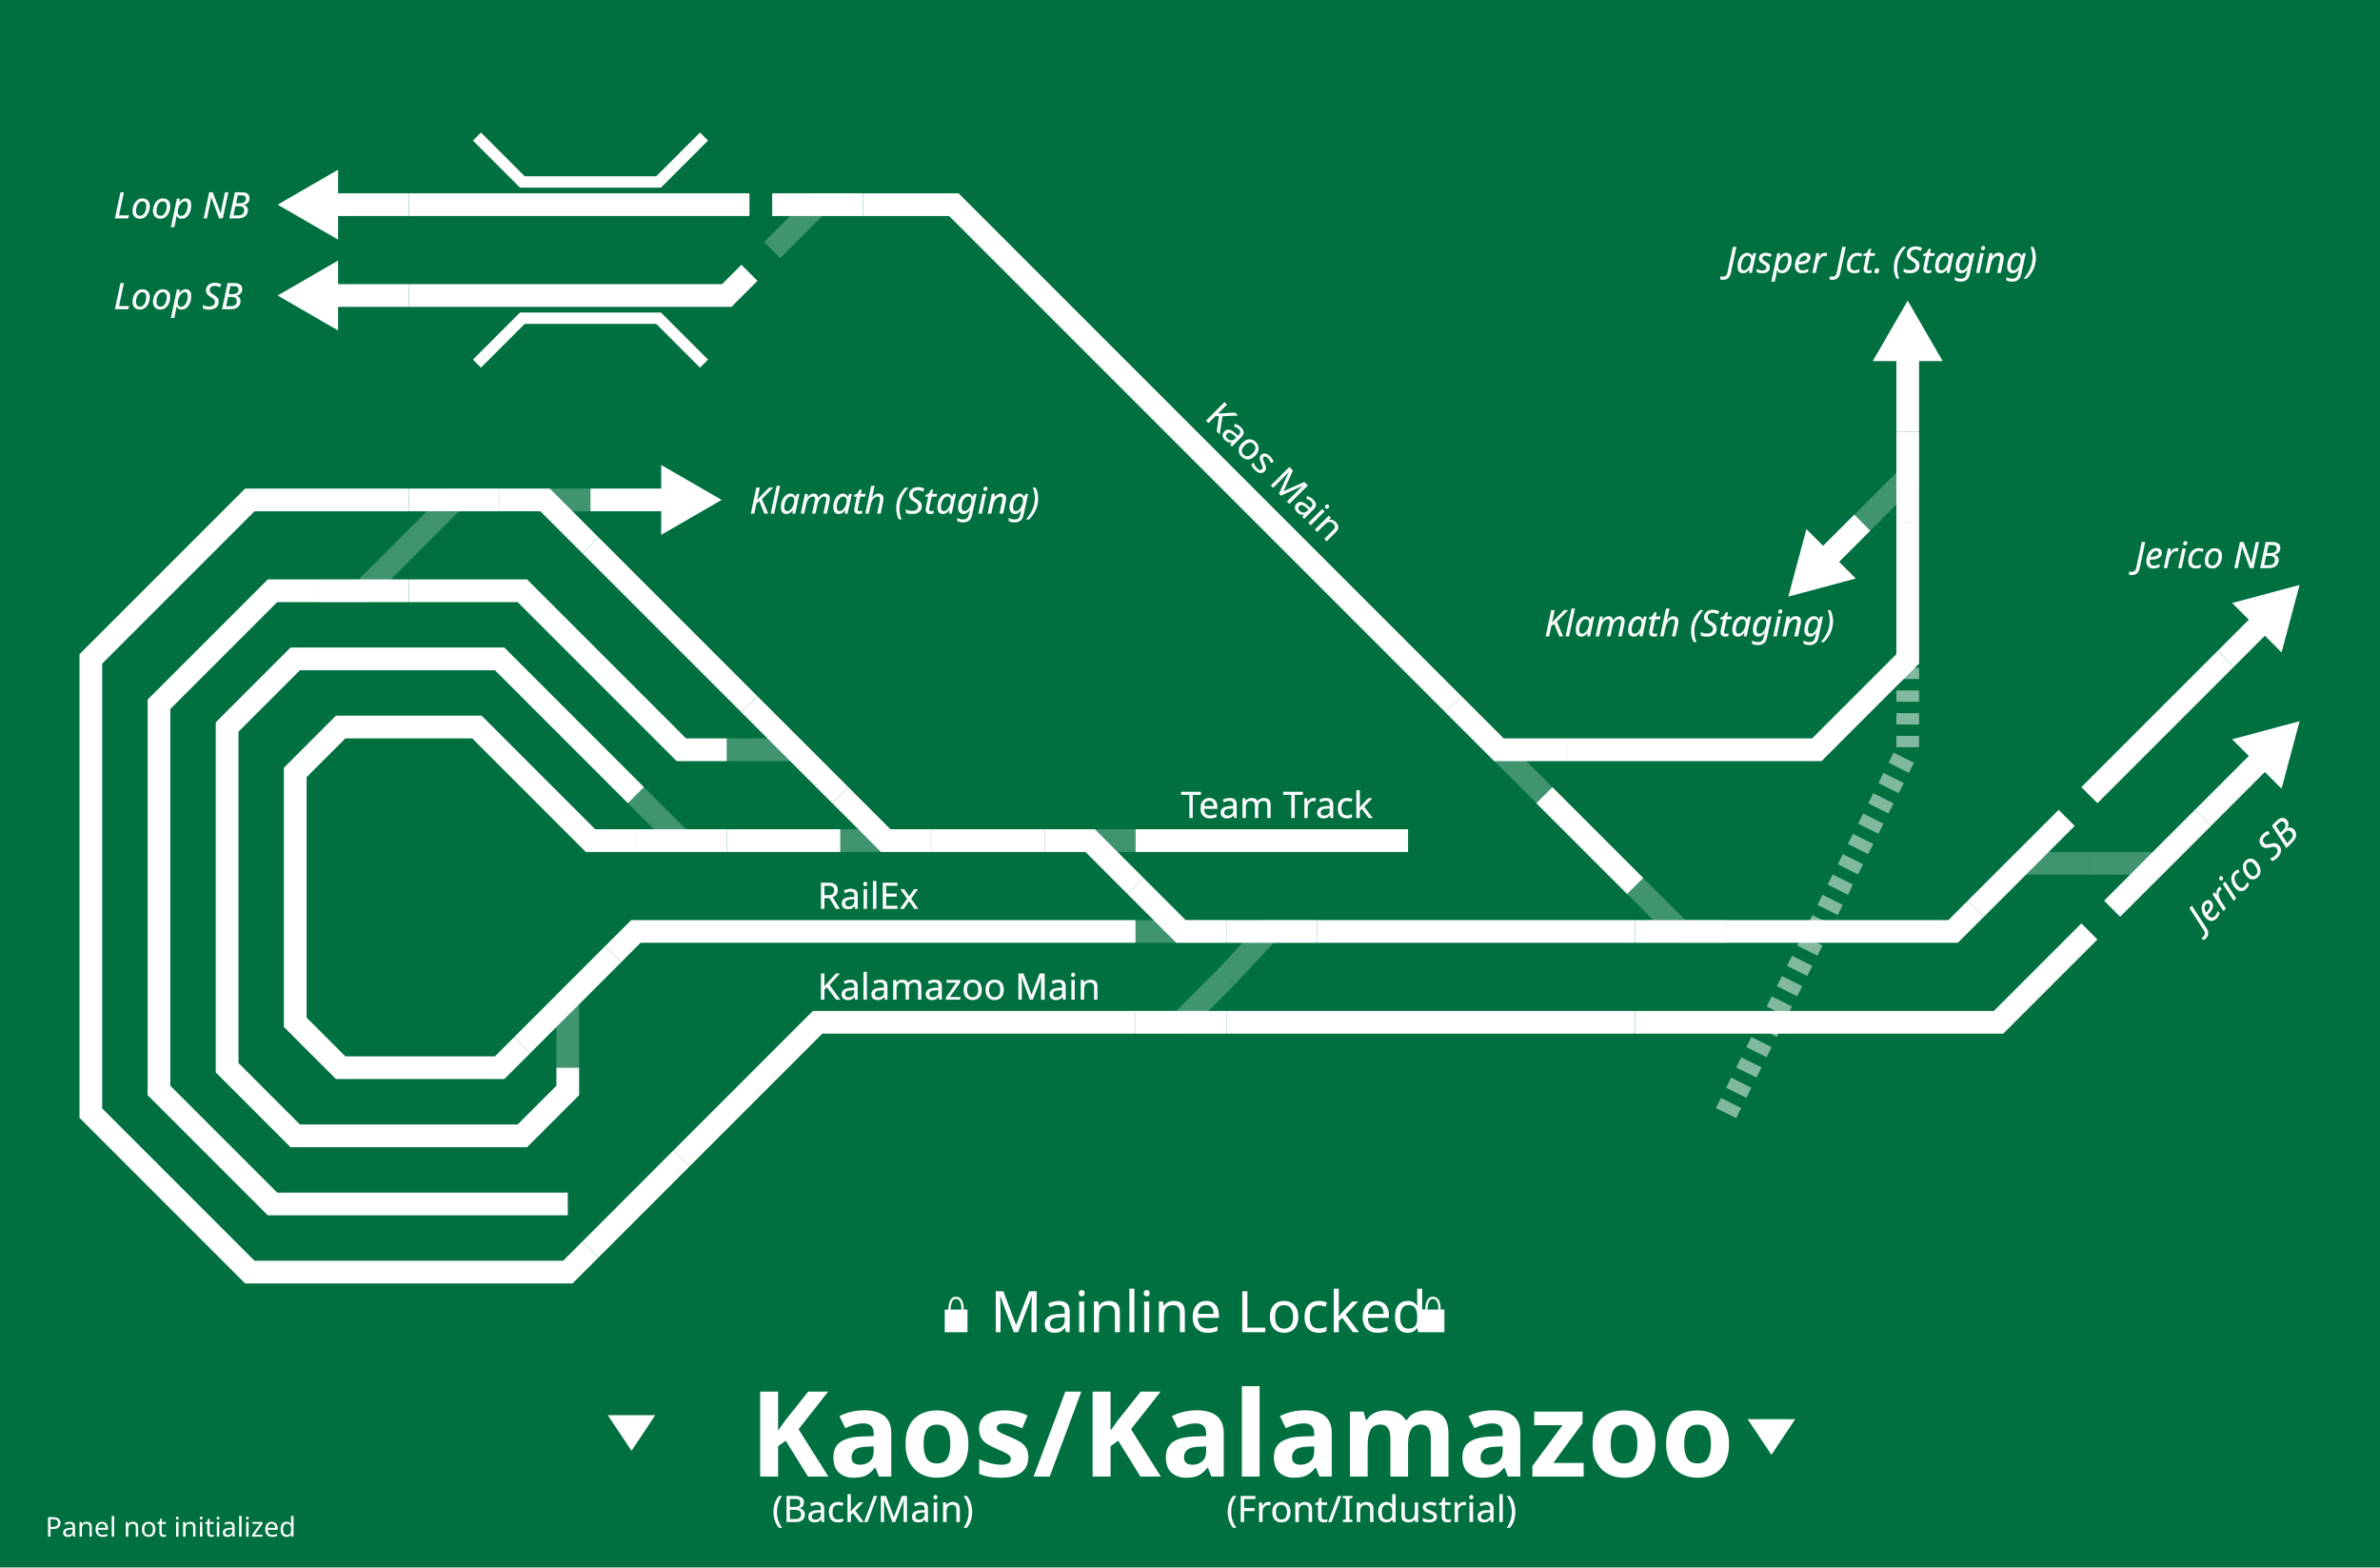
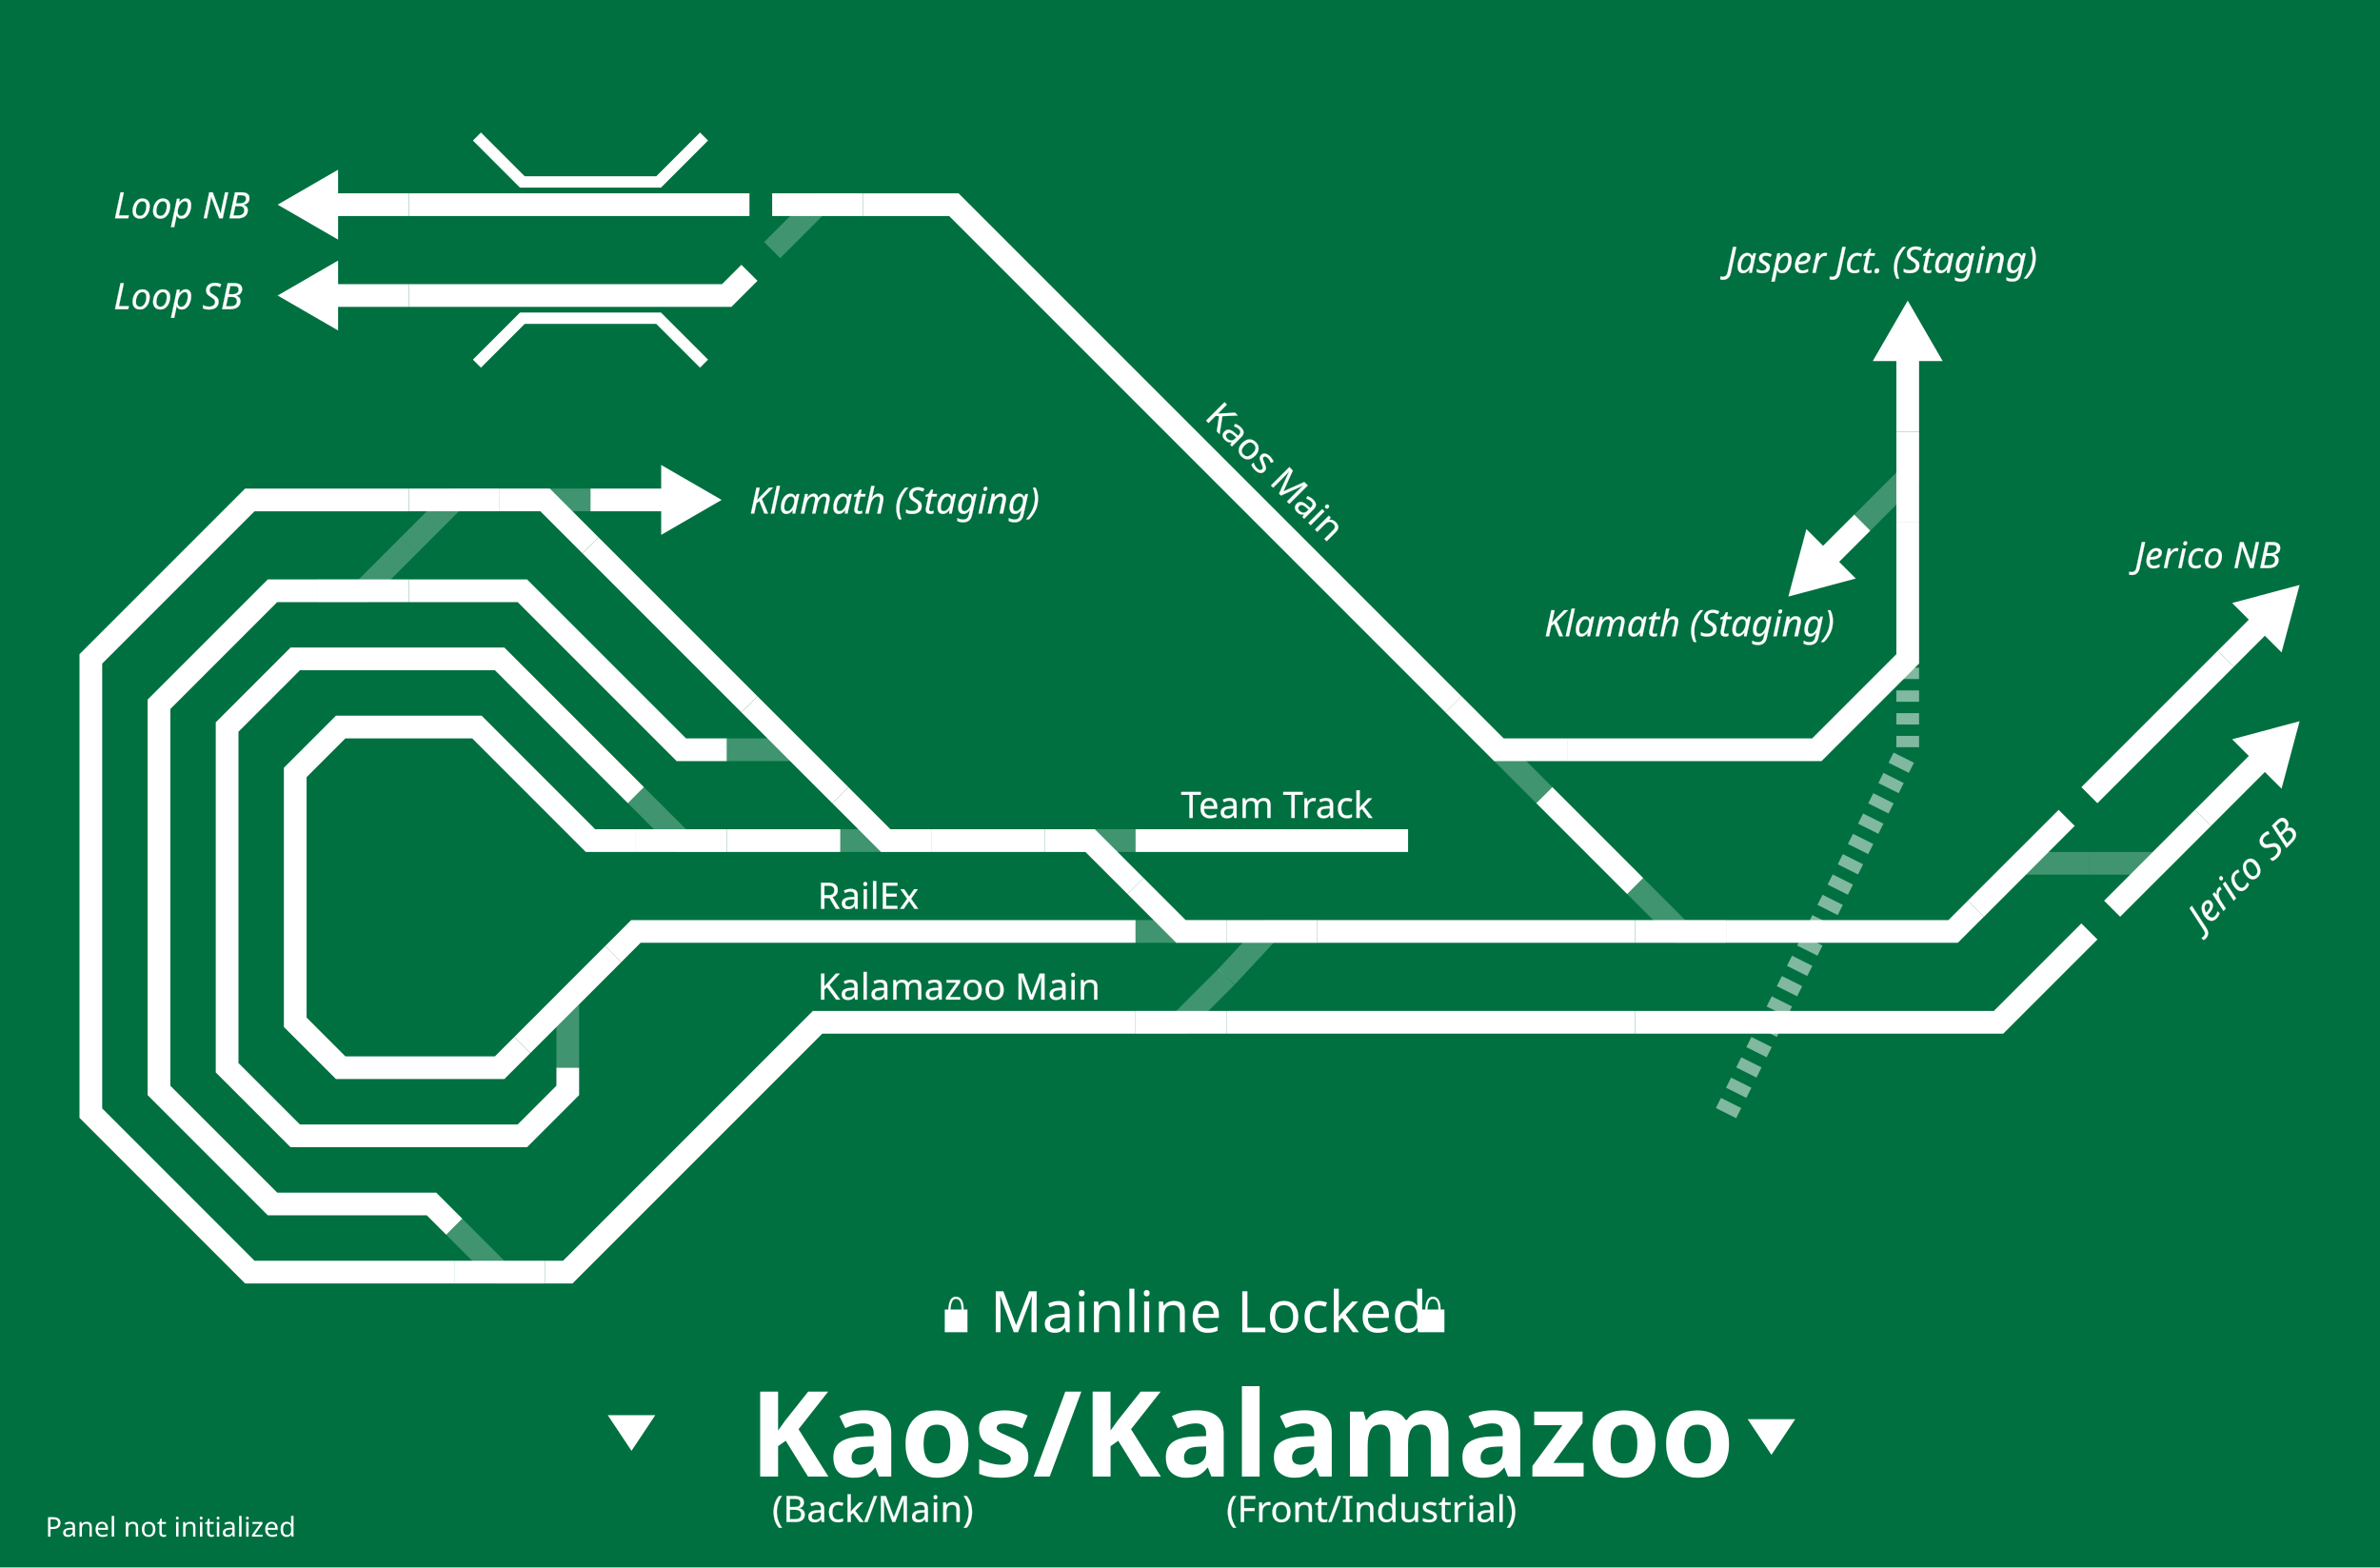
<svg xmlns="http://www.w3.org/2000/svg" xmlns:xlink="http://www.w3.org/1999/xlink" width="1047.958" height="690.115" id="svg2" version="1.1">
  <defs id="defs4">
    <marker orient="auto" refY="0.0" refX="0.0" id="StopS" style="overflow:visible">
      <path id="path4396" d="M 0,5.65 0,-5.65" style="fill:none;stroke:#ffffff;stroke-width:1pt" transform="scale(0.25,0.25)" />
    </marker>
    <marker orient="auto" refY="0.0" refX="0.0" id="StopL" style="overflow:visible">
      <path id="path4390" d="M 0.0,5.65 L 0.0,-5.65" style="fill:none;fill-opacity:0.75;fill-rule:evenodd;stroke:#000000;stroke-width:1.0pt" transform="scale(0.8)" />
    </marker>
    <marker orient="auto" refY="0.0" refX="0.0" id="DotL" style="overflow:visible">
      <path id="path4282" d="M -2.5,-1.0 C -2.5,1.76 -4.74,4.0 -7.5,4.0 C -10.26,4.0 -12.5,1.76 -12.5,-1.0 C -12.5,-3.76 -10.26,-6.0 -7.5,-6.0 C -4.74,-6.0 -2.5,-3.76 -2.5,-1.0 z " style="fill-rule:evenodd;stroke:#000000;stroke-width:1.0pt;marker-start:none;marker-end:none" transform="scale(0.8) translate(7.4, 1)" />
    </marker>
    <marker orient="auto" refY="0.0" refX="0.0" id="DotM" style="overflow:visible">
      <path id="path4285" d="M -2.5,-1.0 C -2.5,1.76 -4.74,4.0 -7.5,4.0 C -10.26,4.0 -12.5,1.76 -12.5,-1.0 C -12.5,-3.76 -10.26,-6.0 -7.5,-6.0 C -4.74,-6.0 -2.5,-3.76 -2.5,-1.0 z " style="fill-rule:evenodd;stroke:#000000;stroke-width:1.0pt;marker-start:none;marker-end:none" transform="scale(0.4) translate(7.4, 1)" />
    </marker>
    <linearGradient id="linearGradient5066">
      <stop style="stop-color:#000000;stop-opacity:0.188;" offset="0" id="stop5068" />
      <stop style="stop-color:#000000;stop-opacity:0;" offset="1" id="stop5070" />
    </linearGradient>
    <linearGradient id="linearGradient4692">
      <stop id="stop4694" offset="0" style="stop-color:#ffffff;stop-opacity:0.753;" />
      <stop id="stop4696" offset="1" style="stop-color:#ffffff;stop-opacity:0;" />
    </linearGradient>
    <linearGradient id="linearGradient4186">
      <stop style="stop-color:#808080;stop-opacity:1;" offset="0" id="stop4188" />
      <stop style="stop-color:#000000;stop-opacity:0;" offset="1" id="stop4190" />
    </linearGradient>
    <linearGradient id="linearGradient4137" paint="solid">
      <stop style="stop-color:#00ff00;stop-opacity:1;" offset="0" id="stop4139" />
    </linearGradient>
    <linearGradient xlink:href="#linearGradient4186" id="linearGradient4976" gradientUnits="userSpaceOnUse" x1="39.5" y1="75.114" x2="70.5" y2="75.114" />
    <linearGradient xlink:href="#linearGradient4186" id="linearGradient4978" gradientUnits="userSpaceOnUse" x1="39.5" y1="75.114" x2="70.5" y2="75.114" />
    <radialGradient xlink:href="#linearGradient4692" id="radialGradient5060" gradientUnits="userSpaceOnUse" cx="55" cy="75.114" fx="55" fy="75.114" r="15" />
    <radialGradient xlink:href="#linearGradient5066" id="radialGradient5064" gradientUnits="userSpaceOnUse" cx="55" cy="75.114" fx="55" fy="75.114" r="15" />
    <radialGradient xlink:href="#linearGradient4692" id="radialGradient4247" gradientUnits="userSpaceOnUse" cx="55" cy="75.114" fx="55" fy="75.114" r="15" />
    <radialGradient xlink:href="#linearGradient5066" id="radialGradient4249" gradientUnits="userSpaceOnUse" cx="55" cy="75.114" fx="55" fy="75.114" r="15" />
    <radialGradient xlink:href="#linearGradient5066" id="radialGradient4251" gradientUnits="userSpaceOnUse" cx="55" cy="75.114" fx="55" fy="75.114" r="15" />
    <linearGradient xlink:href="#linearGradient4186" id="linearGradient4253" gradientUnits="userSpaceOnUse" x1="39.5" y1="75.114" x2="70.5" y2="75.114" />
    <linearGradient xlink:href="#linearGradient4186" id="linearGradient4255" gradientUnits="userSpaceOnUse" x1="39.5" y1="75.114" x2="70.5" y2="75.114" />
    <marker orient="auto" refY="0" refX="0.6" id="TriangleAuthNBMarker" style="overflow:visible">
      <path id="TriangleAuthNBMarkerPath" d="m 5.77,0 -8.65,5 0,-10 8.65,5 z" style="fill:#00ff00;fill-rule:evenodd;stroke:#00ff00;stroke-width:1pt;marker-start:none" transform="scale(0.2,0.2)" />
    </marker>
    <marker orient="auto" refY="0" refX="-0.6" id="TriangleAuthSBMarker" style="overflow:visible">
      <path id="TriangleAuthSBMarkerPath" d="m 5.77,0 -8.65,5 0,-10 8.65,5 z" style="fill:#00ff00;fill-rule:evenodd;stroke:#00ff00;stroke-width:1pt;marker-start:none" transform="scale(-0.2,-0.2)" />
    </marker>
    <marker orient="auto" refY="0" refX="0.6" id="TriangleOccupiedNBMarker" style="overflow:visible">
      <path id="TriangleOccupiedNBMarkerPath" d="m 5.77,0 -8.65,5 0,-10 8.65,5 z" style="fill:#ff0000;fill-rule:evenodd;stroke:#ff0000;stroke-width:1pt;marker-start:none" transform="scale(0.2,0.2)" />
    </marker>
    <marker orient="auto" refY="0" refX="-0.6" id="TriangleOccupiedSBMarker" style="overflow:visible">
      <path id="TriangleOccupiedSBMarkerPath" d="m 5.77,0 -8.65,5 0,-10 8.65,5 z" style="fill:#ff0000;fill-rule:evenodd;stroke:#ff0000;stroke-width:1pt;marker-start:none" transform="scale(-0.2,-0.2)" />
    </marker>
    <marker orient="auto" refY="0" refX="0" id="TriangleOutM" style="overflow:visible">
      <path id="path4051" d="m 5.77,0 -8.65,5 0,-10 8.65,5 z" style="fill:#ffffff;fill-rule:evenodd;stroke:#ffffff;stroke-width:1pt;marker-start:none" transform="scale(0.25,0.25)" />
    </marker>
    <marker orient="auto" refY="0" refX="0" id="TriangleInM" style="overflow:visible">
      <path id="path4042" d="m 5.77,0 -8.65,5 0,-10 8.65,5 z" style="fill:#ffffff;fill-rule:evenodd;stroke:#ffffff;stroke-width:1pt;marker-start:none" transform="scale(-0.25,-0.25)" />
    </marker>
    <marker orient="auto" refY="0" refX="0" id="StopM" style="overflow:visible">
      <path id="path4078" d="M 0,5.65 0,-5.65" style="fill:none;stroke:#ffffff;stroke-width:2pt" transform="scale(0.4,0.4)" />
    </marker>
  </defs>
  <g id="backgroundLayer" transform="translate(0,-312.2474)" style="display:inline">
    <rect style="fill:#007040;fill-opacity:1;fill-rule:evenodd;stroke:none" id="panelBackground" width="1047.958" height="690.115" x="0" y="312.247" />
  </g>
  <g id="textLayer" transform="translate(0,-3.979754)" style="display:inline">
    <text xml:space="preserve" style="font-size:52.338px;font-style:normal;font-variant:normal;font-weight:bold;font-stretch:normal;text-align:start;line-height:125%;letter-spacing:0px;word-spacing:0px;writing-mode:lr-tb;text-anchor:start;fill:#ffffff;fill-opacity:1;stroke:none;font-family:Trebuchet MS;-inkscape-font-specification:Trebuchet MS Bold" x="330" y="654.094" id="panelTitle">
      <tspan id="tspan3823" x="330" y="654.094">Kaos/Kalamazoo</tspan>
    </text>
    <text id="panelStatus" y="680.561" x="20" style="font-size:12px;font-style:normal;font-variant:normal;font-weight:normal;font-stretch:normal;text-align:start;line-height:125%;letter-spacing:0px;word-spacing:0px;writing-mode:lr-tb;text-anchor:start;fill:#ffffff;fill-opacity:1;stroke:none;font-family:Trebuchet MS;-inkscape-font-specification:Trebuchet MS" xml:space="preserve">
      <tspan y="680.561" x="20" id="tspanPanelStatus">Panel not initialized</tspan>
    </text>
    <path style="fill:#ffffff;fill-opacity:1;stroke:#ffffff;stroke-width:0.5px;stroke-linecap:butt;stroke-linejoin:miter;stroke-opacity:1" d="m 278.068,642.323 -10,-15 20,0 z" id="leftLevelTriangle" />
    <use x="0" y="0" xlink:href="#leftLevelTriangle" id="rightLevelTriangle" transform="translate(501.9322,1.77109)" width="1047.958" height="690.115" />
    <g id="mainlineLockedGroup" transform="translate(36,486.4666)">
      <text xml:space="preserve" style="font-size:25.23px;font-style:normal;font-variant:normal;font-weight:normal;font-stretch:normal;text-align:start;line-height:125%;letter-spacing:0px;word-spacing:0px;writing-mode:lr-tb;text-anchor:start;fill:#ffffff;fill-opacity:1;stroke:none;font-family:Trebuchet MS;-inkscape-font-specification:Trebuchet MS" x="400" y="104.094" id="mainlineLockedText">
        <tspan y="104.094" x="400" id="tspan3321">Mainline Locked</tspan>
      </text>
      <g id="leftLock">
        <rect id="lockBody" width="10" height="10" x="380" y="94.094" style="fill:#ffffff;fill-opacity:1;stroke:none" />
        <path style="fill:none;stroke:#ffffff;stroke-width:1px;stroke-linecap:butt;stroke-linejoin:miter;stroke-opacity:1" d="m 382.068,94.274 c 0,0 -0.12,-5.383 2.818,-5.323 3.358,-0.06 2.924,5.323 2.924,5.323" id="path4159" />
      </g>
      <use height="690.115" width="1047.958" transform="translate(210,1.3237304e-6)" id="rightLock" xlink:href="#leftLock" y="0" x="0" />
    </g>
    <text xml:space="preserve" style="font-size:16px;font-style:normal;font-variant:normal;font-weight:normal;font-stretch:normal;text-align:start;line-height:125%;letter-spacing:0px;word-spacing:0px;writing-mode:lr-tb;text-anchor:start;fill:#ffffff;fill-opacity:1;stroke:#ffffff;stroke-width:0.1;stroke-miterlimit:4;stroke-opacity:1;stroke-dasharray:none;display:inline;font-family:Trebuchet MS;-inkscape-font-specification:Trebuchet MS" x="340" y="674.094" id="text4352">
      <tspan x="340" y="674.094" id="tspan4354">(Back/Main)</tspan>
    </text>
    <text id="text4356" y="674.094" x="540" style="font-size:16px;font-style:normal;font-variant:normal;font-weight:normal;font-stretch:normal;text-align:start;line-height:125%;letter-spacing:0px;word-spacing:0px;writing-mode:lr-tb;text-anchor:start;fill:#ffffff;fill-opacity:1;stroke:#ffffff;stroke-width:0.1;stroke-miterlimit:4;stroke-opacity:1;stroke-dasharray:none;display:inline;font-family:Trebuchet MS;-inkscape-font-specification:Trebuchet MS" xml:space="preserve">
      <tspan id="tspan4358" y="674.094" x="540">(Front/Industrial)</tspan>
    </text>
  </g>
  <g id="industrialTrackLayer" transform="translate(0,-3.979754)" style="display:inline">
    <path id="path3194" d="m 330,314.094 -70,-70" style="fill:none;stroke:#ffffff;stroke-width:10;stroke-linecap:butt;stroke-linejoin:miter;stroke-miterlimit:4;stroke-opacity:1;stroke-dasharray:none" />
    <path style="opacity:0.5;fill:none;stroke:#ffffff;stroke-width:10;stroke-linecap:butt;stroke-linejoin:miter;stroke-miterlimit:4;stroke-opacity:1;stroke-dasharray:5, 5;stroke-dashoffset:0" d="m 760,494.094 80,-160 0,-40" id="path4052" />
    <path id="path4054" d="m 620,374.094 -120,0" style="fill:none;stroke:#ffffff;stroke-width:10;stroke-linecap:butt;stroke-linejoin:miter;stroke-miterlimit:4;stroke-opacity:1;stroke-dasharray:none" />
    <path id="path4058" d="m 320,334.094 -20,0 -70,-70 -50,0" style="fill:none;stroke:#ffffff;stroke-width:10;stroke-linecap:butt;stroke-linejoin:miter;stroke-miterlimit:4;stroke-opacity:1;stroke-dasharray:none" />
    <path style="fill:none;stroke:#ffffff;stroke-width:10;stroke-linecap:butt;stroke-linejoin:miter;stroke-miterlimit:4;stroke-opacity:1;stroke-dasharray:none" d="m 720,454.094 -180,0" id="path4064" />
    <g style="display:inline" id="g4625" transform="matrix(-1,0,0,1,700,-120)">
      <path style="opacity:0.25;fill:none;stroke:#ffffff;stroke-width:10;stroke-linecap:butt;stroke-linejoin:miter;stroke-miterlimit:4;stroke-opacity:1;stroke-dasharray:none;display:inline" d="m 200,574.095 -20,0 -20,-20" id="TO350B.N" />
      <path id="TO350B.R" d="m 200,574.095 -40,0" style="fill:none;stroke:#ffffff;stroke-width:10;stroke-linecap:butt;stroke-linejoin:miter;stroke-miterlimit:4;stroke-opacity:1;stroke-dasharray:none;display:inline" />
    </g>
    <path id="path3128" d="m 310,164.095 -20,-20 -60,0 -20,20" style="fill:none;stroke:#ffffff;stroke-width:5;stroke-linecap:butt;stroke-linejoin:miter;stroke-miterlimit:4;stroke-opacity:1;stroke-dasharray:none;display:inline" />
    <path style="fill:none;stroke:#ffffff;stroke-width:5;stroke-linecap:butt;stroke-linejoin:miter;stroke-miterlimit:4;stroke-opacity:1;stroke-dasharray:none;display:inline" d="m 310,64.094 -20,20 -60,0 -20,-20" id="path3965" />
    <g transform="matrix(0,-1,1,0,-344.0945,624.0945)" id="g3504" style="display:inline">
      <path id="TO370.R" d="m 200,614.095 -20,-20 -30,0" style="opacity:0.25;fill:none;stroke:#ffffff;stroke-width:10;stroke-linecap:butt;stroke-linejoin:miter;stroke-miterlimit:4;stroke-opacity:1;stroke-dasharray:none;display:inline" />
      <path style="fill:none;stroke:#ffffff;stroke-width:10;stroke-linecap:butt;stroke-linejoin:miter;stroke-miterlimit:4;stroke-opacity:1;stroke-dasharray:none;display:inline" d="m 160,574.095 40,40" id="TO370.N" />
    </g>
    <path id="path3749" d="m 720,454.094 160,0 40,-40" style="fill:none;stroke:#ffffff;stroke-width:10;stroke-linecap:butt;stroke-linejoin:miter;stroke-miterlimit:4;stroke-opacity:1;stroke-dasharray:none" />
    <g transform="matrix(1,0,0,-1,380,988.189)" id="g4618" style="display:inline">
      <path style="opacity:0.25;fill:none;stroke:#ffffff;stroke-width:10;stroke-linecap:butt;stroke-linejoin:miter;stroke-miterlimit:4;stroke-opacity:1;stroke-dasharray:none;display:inline" d="m 200,574.095 -21.379,0 -18.621,-20" id="TO350A.N" />
      <path id="TO350A.R" d="m 200,574.095 -40,0" style="fill:none;stroke:#ffffff;stroke-width:10;stroke-linecap:butt;stroke-linejoin:miter;stroke-miterlimit:4;stroke-opacity:1;stroke-dasharray:none;display:inline" />
    </g>
    <g style="display:inline" id="g4624" transform="translate(340,-160)">
      <path id="TO374B.R" d="m 200,574.095 -40,0" style="opacity:0.25;fill:none;stroke:#ffffff;stroke-width:10;stroke-linecap:butt;stroke-linejoin:miter;stroke-miterlimit:4;stroke-opacity:1;stroke-dasharray:none;display:inline" />
      <path style="fill:none;stroke:#ffffff;stroke-width:10;stroke-linecap:butt;stroke-linejoin:miter;stroke-miterlimit:4;stroke-opacity:1;stroke-dasharray:none;display:inline" d="m 200,574.095 -20,0 -20,-20" id="TO374B.N" />
    </g>
    <g transform="matrix(-1,0,0,-1,660,948.189)" id="g4630" style="display:inline">
      <path style="opacity:0.25;fill:none;stroke:#ffffff;stroke-width:10;stroke-linecap:butt;stroke-linejoin:miter;stroke-miterlimit:4;stroke-opacity:1;stroke-dasharray:none;display:inline" d="m 200,574.095 -40,0" id="TO374A.R" />
      <path id="TO374A.N" d="m 200,574.095 -20,0 -20,-20" style="fill:none;stroke:#ffffff;stroke-width:10;stroke-linecap:butt;stroke-linejoin:miter;stroke-miterlimit:4;stroke-opacity:1;stroke-dasharray:none;display:inline" />
    </g>
    <path style="fill:none;stroke:#ffffff;stroke-width:10;stroke-linecap:butt;stroke-linejoin:miter;stroke-miterlimit:4;stroke-opacity:1;stroke-dasharray:none" d="m 720,414.094 -140,0" id="path4636" />
-     <path style="fill:none;stroke:#ffffff;stroke-width:10;stroke-linecap:butt;stroke-linejoin:miter;stroke-miterlimit:4;stroke-opacity:1;stroke-dasharray:none;display:inline" d="m 260,554.095 -10,10 -140,0 -70,-70 0,-200 70,-70 70,0" id="path4638" />
+     <path style="fill:none;stroke:#ffffff;stroke-width:10;stroke-linecap:butt;stroke-linejoin:miter;stroke-miterlimit:4;stroke-opacity:1;stroke-dasharray:none;display:inline" d="m 200,564.095 -90,0 -70,-70 0,-200 70,-70 70,0" id="path4638" />
    <path id="path4641" d="m 230,464.094 -10,10 -70,0 -20,-20 0,-110 20,-20 60,0 50,50 20,0" style="fill:none;stroke:#ffffff;stroke-width:10;stroke-linecap:butt;stroke-linejoin:miter;stroke-miterlimit:4;stroke-opacity:1;stroke-dasharray:none;display:inline" />
    <g style="display:inline" id="g4645" transform="matrix(-1,0,0,-1,420,798.189)">
-       <path id="TO352.N" d="m 200,574.095 -40,0" style="opacity:0.25;fill:none;stroke:#ffffff;stroke-width:10;stroke-linecap:butt;stroke-linejoin:miter;stroke-miterlimit:4;stroke-opacity:1;stroke-dasharray:none;display:inline" />
-       <path style="fill:none;stroke:#ffffff;stroke-width:10;stroke-linecap:butt;stroke-linejoin:miter;stroke-miterlimit:4;stroke-opacity:1;stroke-dasharray:none;display:inline" d="m 200,574.095 -20,0 -20,-20" id="TO352.R" />
-     </g>
-     <path id="path3652" d="m 250,534.095 -130,0 -50,-50 0,-170 50,-50 20,0" style="fill:none;stroke:#ffffff;stroke-width:10;stroke-linecap:butt;stroke-linejoin:miter;stroke-miterlimit:4;stroke-opacity:1;stroke-dasharray:none;display:inline" />
+       <path id="TO353.N" d="m 200,574.095 -40,0" style="opacity:0.25;fill:none;stroke:#ffffff;stroke-width:10;stroke-linecap:butt;stroke-linejoin:miter;stroke-miterlimit:4;stroke-opacity:1;stroke-dasharray:none;display:inline" />
+       <path style="fill:none;stroke:#ffffff;stroke-width:10;stroke-linecap:butt;stroke-linejoin:miter;stroke-miterlimit:4;stroke-opacity:1;stroke-dasharray:none;display:inline" d="m 200,574.095 -20,0 -20,-20" id="TO353.R" />
+     </g>
+     <path id="path3652" d="m 200,544.095 -10,-10 -70,0 -50,-50 0,-170 50,-50 20,0" style="fill:none;stroke:#ffffff;stroke-width:10;stroke-linecap:butt;stroke-linejoin:miter;stroke-miterlimit:4;stroke-opacity:1;stroke-dasharray:none;display:inline" />
    <path style="fill:none;stroke:#ffffff;stroke-width:10;stroke-linecap:butt;stroke-linejoin:miter;stroke-miterlimit:4;stroke-opacity:1;stroke-dasharray:none;display:inline" d="m 250,474.094 0,10 -20,20 -100,0 -30,-30 0,-150 30,-30 90,0 60,60" id="path3654" />
    <g transform="matrix(-1,0,0,1,340,-310)" id="g3656" style="display:inline">
-       <path id="TO351B.N" d="m 200,574.095 -20,0 -20,-20" style="opacity:0.25;fill:none;stroke:#ffffff;stroke-width:10;stroke-linecap:butt;stroke-linejoin:miter;stroke-miterlimit:4;stroke-opacity:1;stroke-dasharray:none;display:inline" />
-       <path style="fill:none;stroke:#ffffff;stroke-width:10;stroke-linecap:butt;stroke-linejoin:miter;stroke-miterlimit:4;stroke-opacity:1;stroke-dasharray:none;display:inline" d="m 200,574.095 -40,0" id="TO351B.R" />
+       <path id="TO352B.N" d="m 200,574.095 -20,0 -20,-20" style="opacity:0.25;fill:none;stroke:#ffffff;stroke-width:10;stroke-linecap:butt;stroke-linejoin:miter;stroke-miterlimit:4;stroke-opacity:1;stroke-dasharray:none;display:inline" />
+       <path style="fill:none;stroke:#ffffff;stroke-width:10;stroke-linecap:butt;stroke-linejoin:miter;stroke-miterlimit:4;stroke-opacity:1;stroke-dasharray:none;display:inline" d="m 200,574.095 -40,0" id="TO352B.R" />
    </g>
    <g style="display:inline" id="g3662" transform="matrix(1,0,0,-1,20,798.189)">
-       <path style="opacity:0.25;fill:none;stroke:#ffffff;stroke-width:10;stroke-linecap:butt;stroke-linejoin:miter;stroke-miterlimit:4;stroke-opacity:1;stroke-dasharray:none;display:inline" d="m 200,574.095 -20,0 -20,-20" id="TO351A.N" />
-       <path id="TO351A.R" d="m 200,574.095 -40,0" style="fill:none;stroke:#ffffff;stroke-width:10;stroke-linecap:butt;stroke-linejoin:miter;stroke-miterlimit:4;stroke-opacity:1;stroke-dasharray:none;display:inline" />
+       <path style="opacity:0.25;fill:none;stroke:#ffffff;stroke-width:10;stroke-linecap:butt;stroke-linejoin:miter;stroke-miterlimit:4;stroke-opacity:1;stroke-dasharray:none;display:inline" d="m 200,574.095 -20,0 -20,-20" id="TO352A.N" />
+       <path id="TO352A.R" d="m 200,574.095 -40,0" style="fill:none;stroke:#ffffff;stroke-width:10;stroke-linecap:butt;stroke-linejoin:miter;stroke-miterlimit:4;stroke-opacity:1;stroke-dasharray:none;display:inline" />
    </g>
    <path id="path3680" d="m 500,414.094 -220,0 -10,10" style="fill:none;stroke:#ffffff;stroke-width:10;stroke-linecap:butt;stroke-linejoin:miter;stroke-miterlimit:4;stroke-opacity:1;stroke-dasharray:none" />
    <path style="fill:none;stroke:#ffffff;stroke-width:10;stroke-linecap:butt;stroke-linejoin:miter;stroke-miterlimit:4;stroke-opacity:1;stroke-dasharray:none" d="m 370,374.094 -50,0" id="path3176" />
    <path id="path3178" d="m 460,374.094 -50,0" style="fill:none;stroke:#ffffff;stroke-width:10;stroke-linecap:butt;stroke-linejoin:miter;stroke-miterlimit:4;stroke-opacity:1;stroke-dasharray:none" />
-     <path style="fill:none;stroke:#ffffff;stroke-width:10;stroke-linecap:butt;stroke-linejoin:miter;stroke-miterlimit:4;stroke-opacity:1;stroke-dasharray:none" d="m 500,454.094 -140,0 -60,60" id="path3204" />
-     <path id="path3206" d="m 300,514.095 -40,40" style="fill:none;stroke:#ffffff;stroke-width:10;stroke-linecap:butt;stroke-linejoin:miter;stroke-miterlimit:4;stroke-opacity:1;stroke-dasharray:none" />
+     <path style="fill:none;stroke:#ffffff;stroke-width:10;stroke-linecap:butt;stroke-linejoin:miter;stroke-miterlimit:4;stroke-opacity:1;stroke-dasharray:none" d="m 500,454.094 -140,0 -110,110 -10,0" id="path3204" />
    <g transform="translate(170,-220)" style="display:inline" id="g3674">
      <path style="opacity:0.25;fill:none;stroke:#ffffff;stroke-width:10;stroke-linecap:butt;stroke-linejoin:miter;stroke-miterlimit:4;stroke-opacity:1;stroke-dasharray:none;display:inline" d="m 200,574.095 -20,-20 -30,0" id="TO372.R" />
      <path id="TO372.N" d="m 200,574.095 -40,-40" style="fill:none;stroke:#ffffff;stroke-width:10;stroke-linecap:butt;stroke-linejoin:miter;stroke-miterlimit:4;stroke-opacity:1;stroke-dasharray:none;display:inline" />
    </g>
    <g transform="translate(210,-200)" id="g3170" style="display:inline">
      <path style="opacity:0.25;fill:none;stroke:#ffffff;stroke-width:10;stroke-linecap:butt;stroke-linejoin:miter;stroke-miterlimit:4;stroke-opacity:1;stroke-dasharray:none;display:inline" d="m 200,574.095 -40,0" id="TO373.N" />
      <path id="TO373.R" d="m 200,574.095 -20,0 -20,-20" style="fill:none;stroke:#ffffff;stroke-width:10;stroke-linecap:butt;stroke-linejoin:miter;stroke-miterlimit:4;stroke-opacity:1;stroke-dasharray:none;display:inline" />
    </g>
    <g transform="translate(120,-200)" id="g3180" style="display:inline">
      <path id="TO371.R" d="m 200,574.095 -20,0 -20,-20" style="opacity:0.25;fill:none;stroke:#ffffff;stroke-width:10;stroke-linecap:butt;stroke-linejoin:miter;stroke-miterlimit:4;stroke-opacity:1;stroke-dasharray:none;display:inline" />
      <path style="fill:none;stroke:#ffffff;stroke-width:10;stroke-linecap:butt;stroke-linejoin:miter;stroke-miterlimit:4;stroke-opacity:1;stroke-dasharray:none;display:inline" d="m 200,574.095 -40,0" id="TO371.N" />
+     </g>
+     <g style="display:inline" id="g3527" transform="translate(40,-9.999999)">
+       <path style="opacity:0.25;fill:none;stroke:#ffffff;stroke-width:10;stroke-linecap:butt;stroke-linejoin:miter;stroke-miterlimit:4;stroke-opacity:1;stroke-dasharray:none;display:inline" d="m 200,574.095 -20,0 -20,-20" id="TO351.R" />
+       <path id="TO351.N" d="m 200,574.095 -40,0" style="fill:none;stroke:#ffffff;stroke-width:10;stroke-linecap:butt;stroke-linejoin:miter;stroke-miterlimit:4;stroke-opacity:1;stroke-dasharray:none;display:inline" />
    </g>
  </g>
  <g id="mainlineTrackLayer" transform="translate(0,-3.979754)" style="display:inline">
    <path style="fill:none;stroke:#ffffff;stroke-width:10;stroke-linecap:butt;stroke-linejoin:miter;stroke-miterlimit:4;stroke-opacity:1;stroke-dasharray:none;marker-start:url(#TriangleInM);display:inline" d="m 1000,334.094 -30,30" id="path3233" />
    <path id="path3332" d="m 140,94.094 40,0" style="fill:none;stroke:#ffffff;stroke-width:10;stroke-linecap:butt;stroke-linejoin:miter;stroke-miterlimit:4;stroke-opacity:1;stroke-dasharray:none;marker-start:url(#TriangleInM);display:inline" />
    <path style="fill:none;stroke:#ffffff;stroke-width:10;stroke-linecap:butt;stroke-linejoin:miter;stroke-miterlimit:4;stroke-opacity:1;stroke-dasharray:none;marker-start:url(#TriangleInM);display:inline" d="m 140,134.095 40,0" id="path3735" />
    <path id="path4591" d="m 1000,274.094 -20,20" style="fill:none;stroke:#ffffff;stroke-width:10;stroke-linecap:butt;stroke-linejoin:miter;stroke-miterlimit:4;stroke-opacity:1;stroke-dasharray:none;marker-start:url(#TriangleInM);display:inline" />
    <g style="display:inline" id="g3493" transform="matrix(1,0,0,-1,770,978.189)">
      <path style="opacity:0.25;fill:none;stroke:#ffffff;stroke-width:10;stroke-linecap:butt;stroke-linejoin:miter;stroke-miterlimit:4;stroke-opacity:1;stroke-dasharray:none;display:inline" d="m 200,614.095 -20,-20 -30,0" id="TO325B.R" />
      <path id="TO325B.N" d="m 200,614.095 -40,-40" style="fill:none;stroke:#ffffff;stroke-width:10;stroke-linecap:butt;stroke-linejoin:miter;stroke-miterlimit:4;stroke-opacity:1;stroke-dasharray:none;display:inline" />
    </g>
    <path id="path3500" d="m 980,294.094 -60,60" style="fill:none;stroke:#ffffff;stroke-width:10;stroke-linecap:butt;stroke-linejoin:miter;stroke-miterlimit:4;stroke-opacity:1;stroke-dasharray:none;display:inline" />
    <g transform="matrix(-1,0,0,1,1070,-210)" id="g3743" style="display:inline">
      <path id="TO325A.R" d="m 200,614.095 -20,-20 -30,0" style="opacity:0.25;fill:none;stroke:#ffffff;stroke-width:10;stroke-linecap:butt;stroke-linejoin:miter;stroke-miterlimit:4;stroke-opacity:1;stroke-dasharray:none;display:inline" />
      <path style="fill:none;stroke:#ffffff;stroke-width:10;stroke-linecap:butt;stroke-linejoin:miter;stroke-miterlimit:4;stroke-opacity:1;stroke-dasharray:none;display:inline" d="m 200,614.095 -40,-40" id="TO325A.N" />
    </g>
    <path style="fill:none;stroke:#ffffff;stroke-width:10;stroke-linecap:butt;stroke-linejoin:miter;stroke-miterlimit:4;stroke-opacity:1;stroke-dasharray:none;display:inline" d="m 760,414.094 100,0 10,-10" id="path4060" />
    <g style="display:inline" id="g4559" transform="translate(560,-160)">
      <path style="opacity:0.25;fill:none;stroke:#ffffff;stroke-width:10;stroke-linecap:butt;stroke-linejoin:miter;stroke-miterlimit:4;stroke-opacity:1;stroke-dasharray:none;display:inline" d="m 200,574.095 -20,0 -20,-20" id="TO326.N" />
      <path id="TO326.R" d="m 200,574.095 -40,0" style="fill:none;stroke:#ffffff;stroke-width:10;stroke-linecap:butt;stroke-linejoin:miter;stroke-miterlimit:4;stroke-opacity:1;stroke-dasharray:none;display:inline" />
    </g>
    <path id="path4048" d="m 330,94.094 -150,0" style="fill:none;stroke:#ffffff;stroke-width:10;stroke-linecap:butt;stroke-linejoin:miter;stroke-miterlimit:4;stroke-opacity:1;stroke-dasharray:none;display:inline" />
    <g transform="matrix(1,0,0,-1,180,668.189)" id="g4529" style="display:inline">
      <path id="TO328.R" d="m 200,574.095 -20,0 -20,-20" style="opacity:0.25;fill:none;stroke:#ffffff;stroke-width:10;stroke-linecap:butt;stroke-linejoin:miter;stroke-miterlimit:4;stroke-opacity:1;stroke-dasharray:none;display:inline" />
      <path style="fill:none;stroke:#ffffff;stroke-width:10;stroke-linecap:butt;stroke-linejoin:miter;stroke-miterlimit:4;stroke-opacity:1;stroke-dasharray:none;display:inline" d="m 200,574.095 -40,0" id="TO328.N" />
    </g>
    <path id="path3753" d="m 180,134.095 140,0 10,-10" style="fill:none;stroke:#ffffff;stroke-width:10;stroke-linecap:butt;stroke-linejoin:miter;stroke-miterlimit:4;stroke-opacity:1;stroke-dasharray:none;display:inline" />
    <path id="path3755" d="m 640,314.094 -220,-220 -40,0" style="fill:none;stroke:#ffffff;stroke-width:10;stroke-linecap:butt;stroke-linejoin:miter;stroke-miterlimit:4;stroke-opacity:1;stroke-dasharray:none;display:inline" />
    <path id="path4344" d="m 720,394.094 -40,-40" style="fill:none;stroke:#ffffff;stroke-width:10;stroke-linecap:butt;stroke-linejoin:miter;stroke-miterlimit:4;stroke-opacity:1;stroke-dasharray:none;display:inline" />
    <g id="g4601" style="display:inline" transform="matrix(-1,0,0,-1,840,888.189)">
      <path style="opacity:0.25;fill:none;stroke:#ffffff;stroke-width:10;stroke-linecap:butt;stroke-linejoin:miter;stroke-miterlimit:4;stroke-opacity:1;stroke-dasharray:none;display:inline" d="m 200,574.095 -40,-40" id="TO327.R" />
      <path id="TO327.N" d="m 200,574.095 -20,-20 -30,0" style="fill:none;stroke:#ffffff;stroke-width:10;stroke-linecap:butt;stroke-linejoin:miter;stroke-miterlimit:4;stroke-opacity:1;stroke-dasharray:none;display:inline" />
    </g>
    <g transform="matrix(0,-1,1,0,265.9055,394.0945)" id="g3686" style="display:inline">
      <path id="TO330.R" d="m 200,574.095 -20,0 -20,-20" style="opacity:0.25;fill:none;stroke:#ffffff;stroke-width:10;stroke-linecap:butt;stroke-linejoin:miter;stroke-miterlimit:4;stroke-opacity:1;stroke-dasharray:none;display:inline" />
      <path style="fill:none;stroke:#ffffff;stroke-width:10;stroke-linecap:butt;stroke-linejoin:miter;stroke-miterlimit:4;stroke-opacity:1;stroke-dasharray:none;display:inline" d="m 200,574.095 -40,0" id="TO330.N" />
    </g>
    <path style="fill:none;stroke:#ffffff;stroke-width:10;stroke-linecap:butt;stroke-linejoin:miter;stroke-miterlimit:4;stroke-opacity:1;stroke-dasharray:none;display:inline" d="m 690,334.094 110,0 40,-40 0,-60" id="path3751" />
    <path id="path3235" d="m 840,154.095 0,40" style="fill:none;stroke:#ffffff;stroke-width:10;stroke-linecap:butt;stroke-linejoin:miter;stroke-miterlimit:4;stroke-opacity:1;stroke-dasharray:none;marker-start:url(#TriangleInM);display:inline" />
    <path id="path3698" d="m 800,254.095 20,-20" style="fill:none;stroke:#ffffff;stroke-width:10;stroke-linecap:butt;stroke-linejoin:miter;stroke-miterlimit:4;stroke-opacity:1;stroke-dasharray:none;marker-start:url(#TriangleInM);display:inline" />
    <path style="fill:none;stroke:#ffffff;stroke-width:10;stroke-linecap:butt;stroke-linejoin:miter;stroke-miterlimit:4;stroke-opacity:1;stroke-dasharray:none;marker-start:url(#TriangleInM);display:inline" d="m 300,224.095 -40,0" id="path4651" />
  </g>
  <g id="mainlinePanelLinkLayer" transform="translate(0,-5.4327394e-5)" style="display:inline">
-     <a xlink:href="MtMarvel.svg" transform="translate(-60,10.00005)" id="daytonIndustrialLink">
+     <a xlink:href="MtMarvel.svg" id="daytonIndustrialLink" transform="translate(-60,10.00005)">
      <text id="text3305" y="86.115" x="110" style="font-size:16px;font-style:italic;font-variant:normal;font-weight:normal;font-stretch:normal;text-align:start;line-height:125%;letter-spacing:0px;word-spacing:0px;writing-mode:lr-tb;text-anchor:start;fill:#ffffff;fill-opacity:1;stroke:#ffffff;stroke-width:0.1;stroke-miterlimit:4;stroke-opacity:1;stroke-dasharray:none;font-family:Trebuchet MS;-inkscape-font-specification:Trebuchet MS Italic" xml:space="preserve">
        <tspan id="tspan3307" y="86.115" x="110">Loop NB</tspan>
      </text>
    </a>
-     <a xlink:href="Jacksonville.svg" id="a4142" transform="translate(830,324)">
+     <a xlink:href="Jacksonville.svg" transform="translate(830,324)" id="a4142">
      <text id="text4593" y="-73.885" x="110" style="font-size:16px;font-style:italic;font-variant:normal;font-weight:normal;font-stretch:normal;text-align:start;line-height:125%;letter-spacing:0px;word-spacing:0px;writing-mode:lr-tb;text-anchor:start;fill:#ffffff;fill-opacity:1;stroke:#ffffff;stroke-width:0.1;stroke-miterlimit:4;stroke-opacity:1;stroke-dasharray:none;font-family:Trebuchet MS;-inkscape-font-specification:Trebuchet MS Italic" xml:space="preserve">
        <tspan id="tspan4595" y="-73.885" x="110">Jerico NB</tspan>
      </text>
    </a>
-     <a xlink:href="MtMarvel.svg" id="a3737" transform="translate(-60,50.00005)">
+     <a xlink:href="MtMarvel.svg" transform="translate(-60,50.00005)" id="a3737">
      <text xml:space="preserve" style="font-size:16px;font-style:italic;font-variant:normal;font-weight:normal;font-stretch:normal;text-align:start;line-height:125%;letter-spacing:0px;word-spacing:0px;writing-mode:lr-tb;text-anchor:start;fill:#ffffff;fill-opacity:1;stroke:#ffffff;stroke-width:0.1;stroke-miterlimit:4;stroke-opacity:1;stroke-dasharray:none;font-family:Trebuchet MS;-inkscape-font-specification:Trebuchet MS Italic" x="110" y="86.115" id="text3739">
        <tspan x="110" y="86.115" id="tspan3741">Loop SB</tspan>
      </text>
    </a>
-     <a xlink:href="Jacksonville.svg" transform="matrix(0.7071068,-0.7071068,0.7071068,0.7071068,944.463,540.1413)" id="a3192">
+     <a xlink:href="Jacksonville.svg" id="a3192" transform="matrix(0.7071068,-0.7071068,0.7071068,0.7071068,944.463,540.1413)">
      <text xml:space="preserve" style="font-size:16px;font-style:italic;font-variant:normal;font-weight:normal;font-stretch:normal;text-align:start;line-height:125%;letter-spacing:0px;word-spacing:0px;writing-mode:lr-tb;text-anchor:start;fill:#ffffff;fill-opacity:1;stroke:#ffffff;stroke-width:0.1;stroke-miterlimit:4;stroke-opacity:1;stroke-dasharray:none;font-family:Trebuchet MS;-inkscape-font-specification:Trebuchet MS Italic" x="110" y="-73.885" id="text3194">
        <tspan x="110" y="-73.885" id="tspan3196">Jerico SB</tspan>
      </text>
    </a>
-     <a xlink:href="JasperJct.svg" style="display:inline" transform="translate(660,-125.9999)" id="a4148">
+     <a xlink:href="JasperJct.svg" id="a4148" transform="translate(660,-125.9999)" style="display:inline">
      <text xml:space="preserve" style="font-size:16px;font-style:italic;font-variant:normal;font-weight:normal;font-stretch:normal;text-align:start;line-height:125%;letter-spacing:0px;word-spacing:0px;writing-mode:lr-tb;text-anchor:start;fill:#ffffff;fill-opacity:1;stroke:#ffffff;stroke-width:0.1;stroke-miterlimit:4;stroke-opacity:1;stroke-dasharray:none;font-family:Trebuchet MS;-inkscape-font-specification:Trebuchet MS Italic" x="100" y="246.115" id="text4150">
        <tspan id="tspan4152" x="100" y="246.115">Jasper Jct. (Staging)</tspan>
      </text>
    </a>
-     <a xlink:href="Klamath.svg" style="display:inline" transform="translate(580,34.00005)" id="a3692">
+     <a xlink:href="Klamath.svg" id="a3692" transform="translate(580,34.00005)" style="display:inline">
      <text xml:space="preserve" style="font-size:16px;font-style:italic;font-variant:normal;font-weight:normal;font-stretch:normal;text-align:start;line-height:125%;letter-spacing:0px;word-spacing:0px;writing-mode:lr-tb;text-anchor:start;fill:#ffffff;fill-opacity:1;stroke:#ffffff;stroke-width:0.1;stroke-miterlimit:4;stroke-opacity:1;stroke-dasharray:none;font-family:Trebuchet MS;-inkscape-font-specification:Trebuchet MS Italic" x="100" y="246.115" id="text3694">
        <tspan id="tspan3696" x="100" y="246.115">Klamath (Staging)</tspan>
      </text>
    </a>
-     <a xlink:href="Klamath.svg" id="a4653" transform="translate(230,-19.99995)" style="display:inline">
+     <a xlink:href="Klamath.svg" style="display:inline" transform="translate(230,-19.99995)" id="a4653">
      <text id="text4655" y="246.115" x="100" style="font-size:16px;font-style:italic;font-variant:normal;font-weight:normal;font-stretch:normal;text-align:start;line-height:125%;letter-spacing:0px;word-spacing:0px;writing-mode:lr-tb;text-anchor:start;fill:#ffffff;fill-opacity:1;stroke:#ffffff;stroke-width:0.1;stroke-miterlimit:4;stroke-opacity:1;stroke-dasharray:none;font-family:Trebuchet MS;-inkscape-font-specification:Trebuchet MS Italic" xml:space="preserve">
        <tspan y="246.115" x="100" id="tspan4657">Klamath (Staging)</tspan>
      </text>
    </a>
  </g>
  <g id="industrialPanelLinkLayer" transform="translate(0,-5.0432739e-4)" style="display:inline" />
  <g id="trackNameLayer" transform="translate(0,-5.4327394e-5)" style="display:inline">
    <text xml:space="preserve" style="font-size:16px;font-style:normal;font-variant:normal;font-weight:normal;font-stretch:normal;text-align:start;line-height:125%;letter-spacing:0px;word-spacing:0px;writing-mode:lr-tb;text-anchor:start;fill:#ffffff;fill-opacity:1;stroke:#ffffff;stroke-width:0.1;stroke-miterlimit:4;stroke-opacity:1;stroke-dasharray:none;font-family:Trebuchet MS;-inkscape-font-specification:Trebuchet MS" x="360" y="400.115" id="text4104">
      <tspan x="360" y="400.115" id="tspan4106">RailEx</tspan>
    </text>
    <text id="text4108" y="440.115" x="360" style="font-size:16px;font-style:normal;font-variant:normal;font-weight:normal;font-stretch:normal;text-align:start;line-height:125%;letter-spacing:0px;word-spacing:0px;writing-mode:lr-tb;text-anchor:start;fill:#ffffff;fill-opacity:1;stroke:#ffffff;stroke-width:0.1;stroke-miterlimit:4;stroke-opacity:1;stroke-dasharray:none;font-family:Trebuchet MS;-inkscape-font-specification:Trebuchet MS" xml:space="preserve">
      <tspan id="tspan4110" y="440.115" x="360">Kalamazoo Main</tspan>
    </text>
    <text xml:space="preserve" style="font-size:16px;font-style:normal;font-variant:normal;font-weight:normal;font-stretch:normal;text-align:start;line-height:125%;letter-spacing:0px;word-spacing:0px;writing-mode:lr-tb;text-anchor:start;fill:#ffffff;fill-opacity:1;stroke:#ffffff;stroke-width:0.1;stroke-miterlimit:4;stroke-opacity:1;stroke-dasharray:none;font-family:Trebuchet MS;-inkscape-font-specification:Trebuchet MS" x="504.955" y="-244.578" id="text4120" transform="matrix(0.7071068,0.7071068,-0.7071068,0.7071068,0,0)">
      <tspan x="504.955" y="-244.578" id="tspan4122" style="stroke-width:0.1">Kaos Main</tspan>
    </text>
    <text id="text3682" y="360.115" x="520" style="font-size:16px;font-style:normal;font-variant:normal;font-weight:normal;font-stretch:normal;text-align:start;line-height:125%;letter-spacing:0px;word-spacing:0px;writing-mode:lr-tb;text-anchor:start;fill:#ffffff;fill-opacity:1;stroke:#ffffff;stroke-width:0.1;stroke-miterlimit:4;stroke-opacity:1;stroke-dasharray:none;font-family:Trebuchet MS;-inkscape-font-specification:Trebuchet MS" xml:space="preserve">
      <tspan id="tspan3684" y="360.115" x="520">Team Track</tspan>
    </text>
  </g>
</svg>
